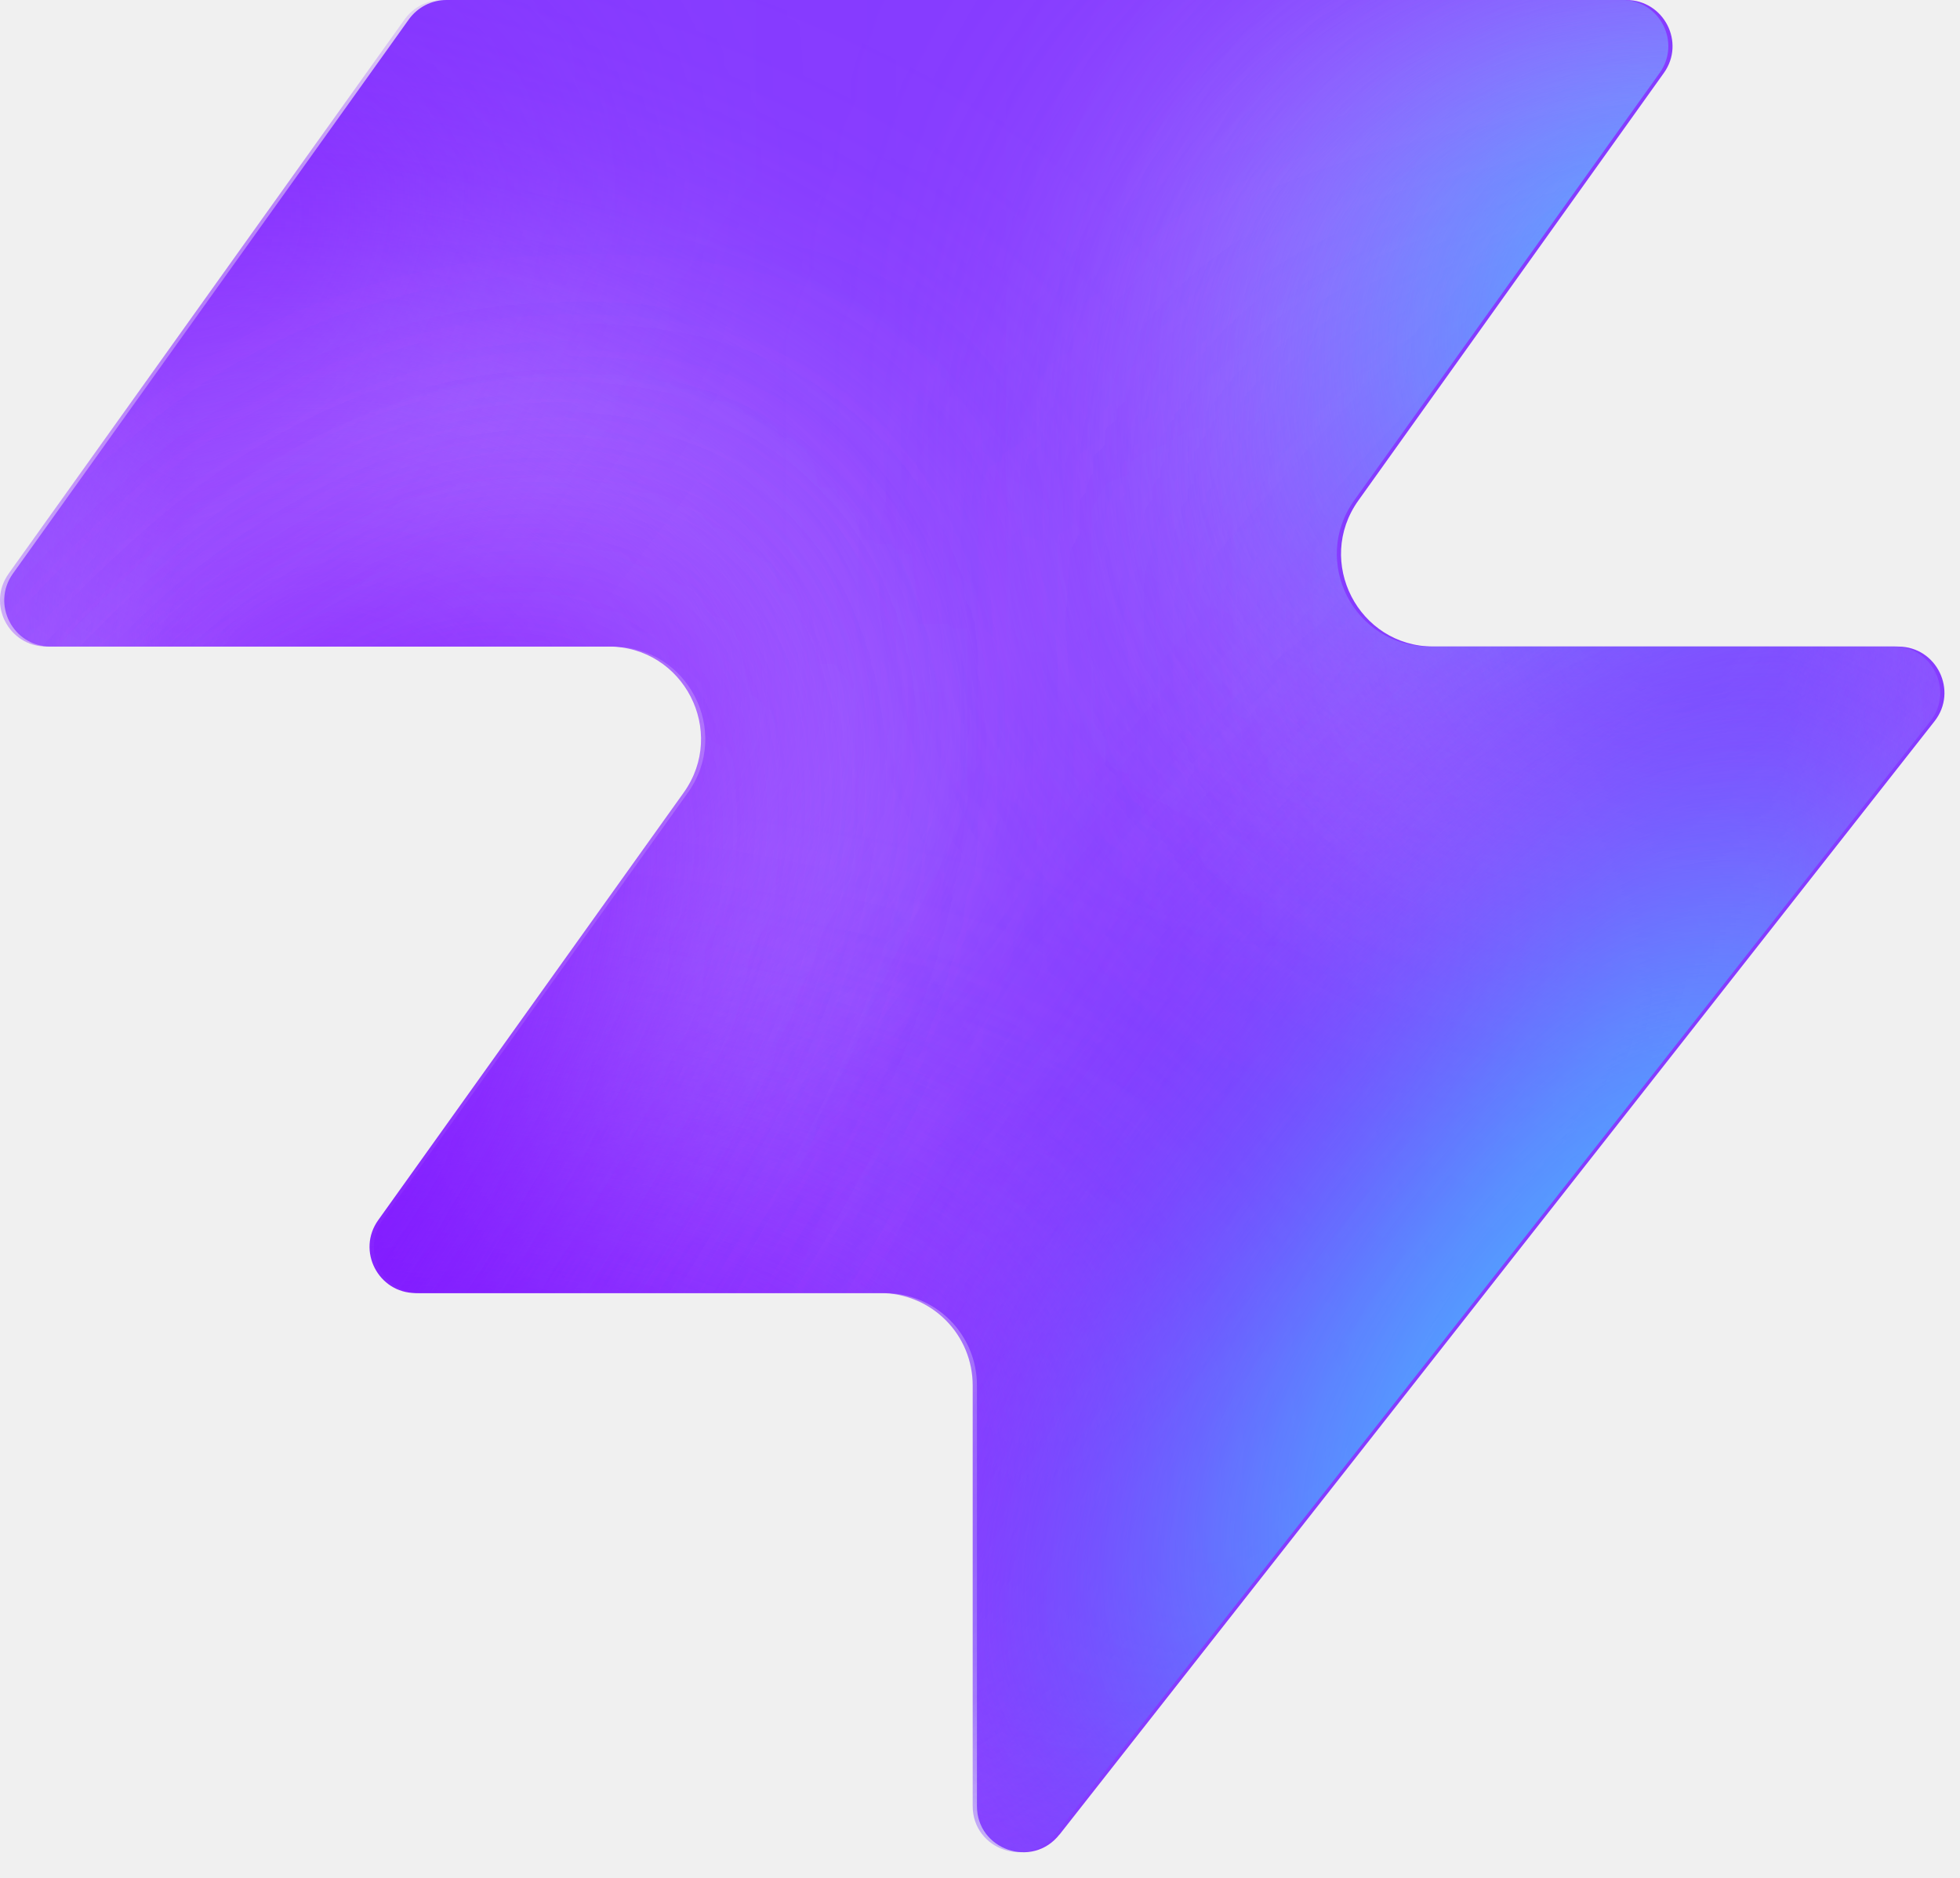
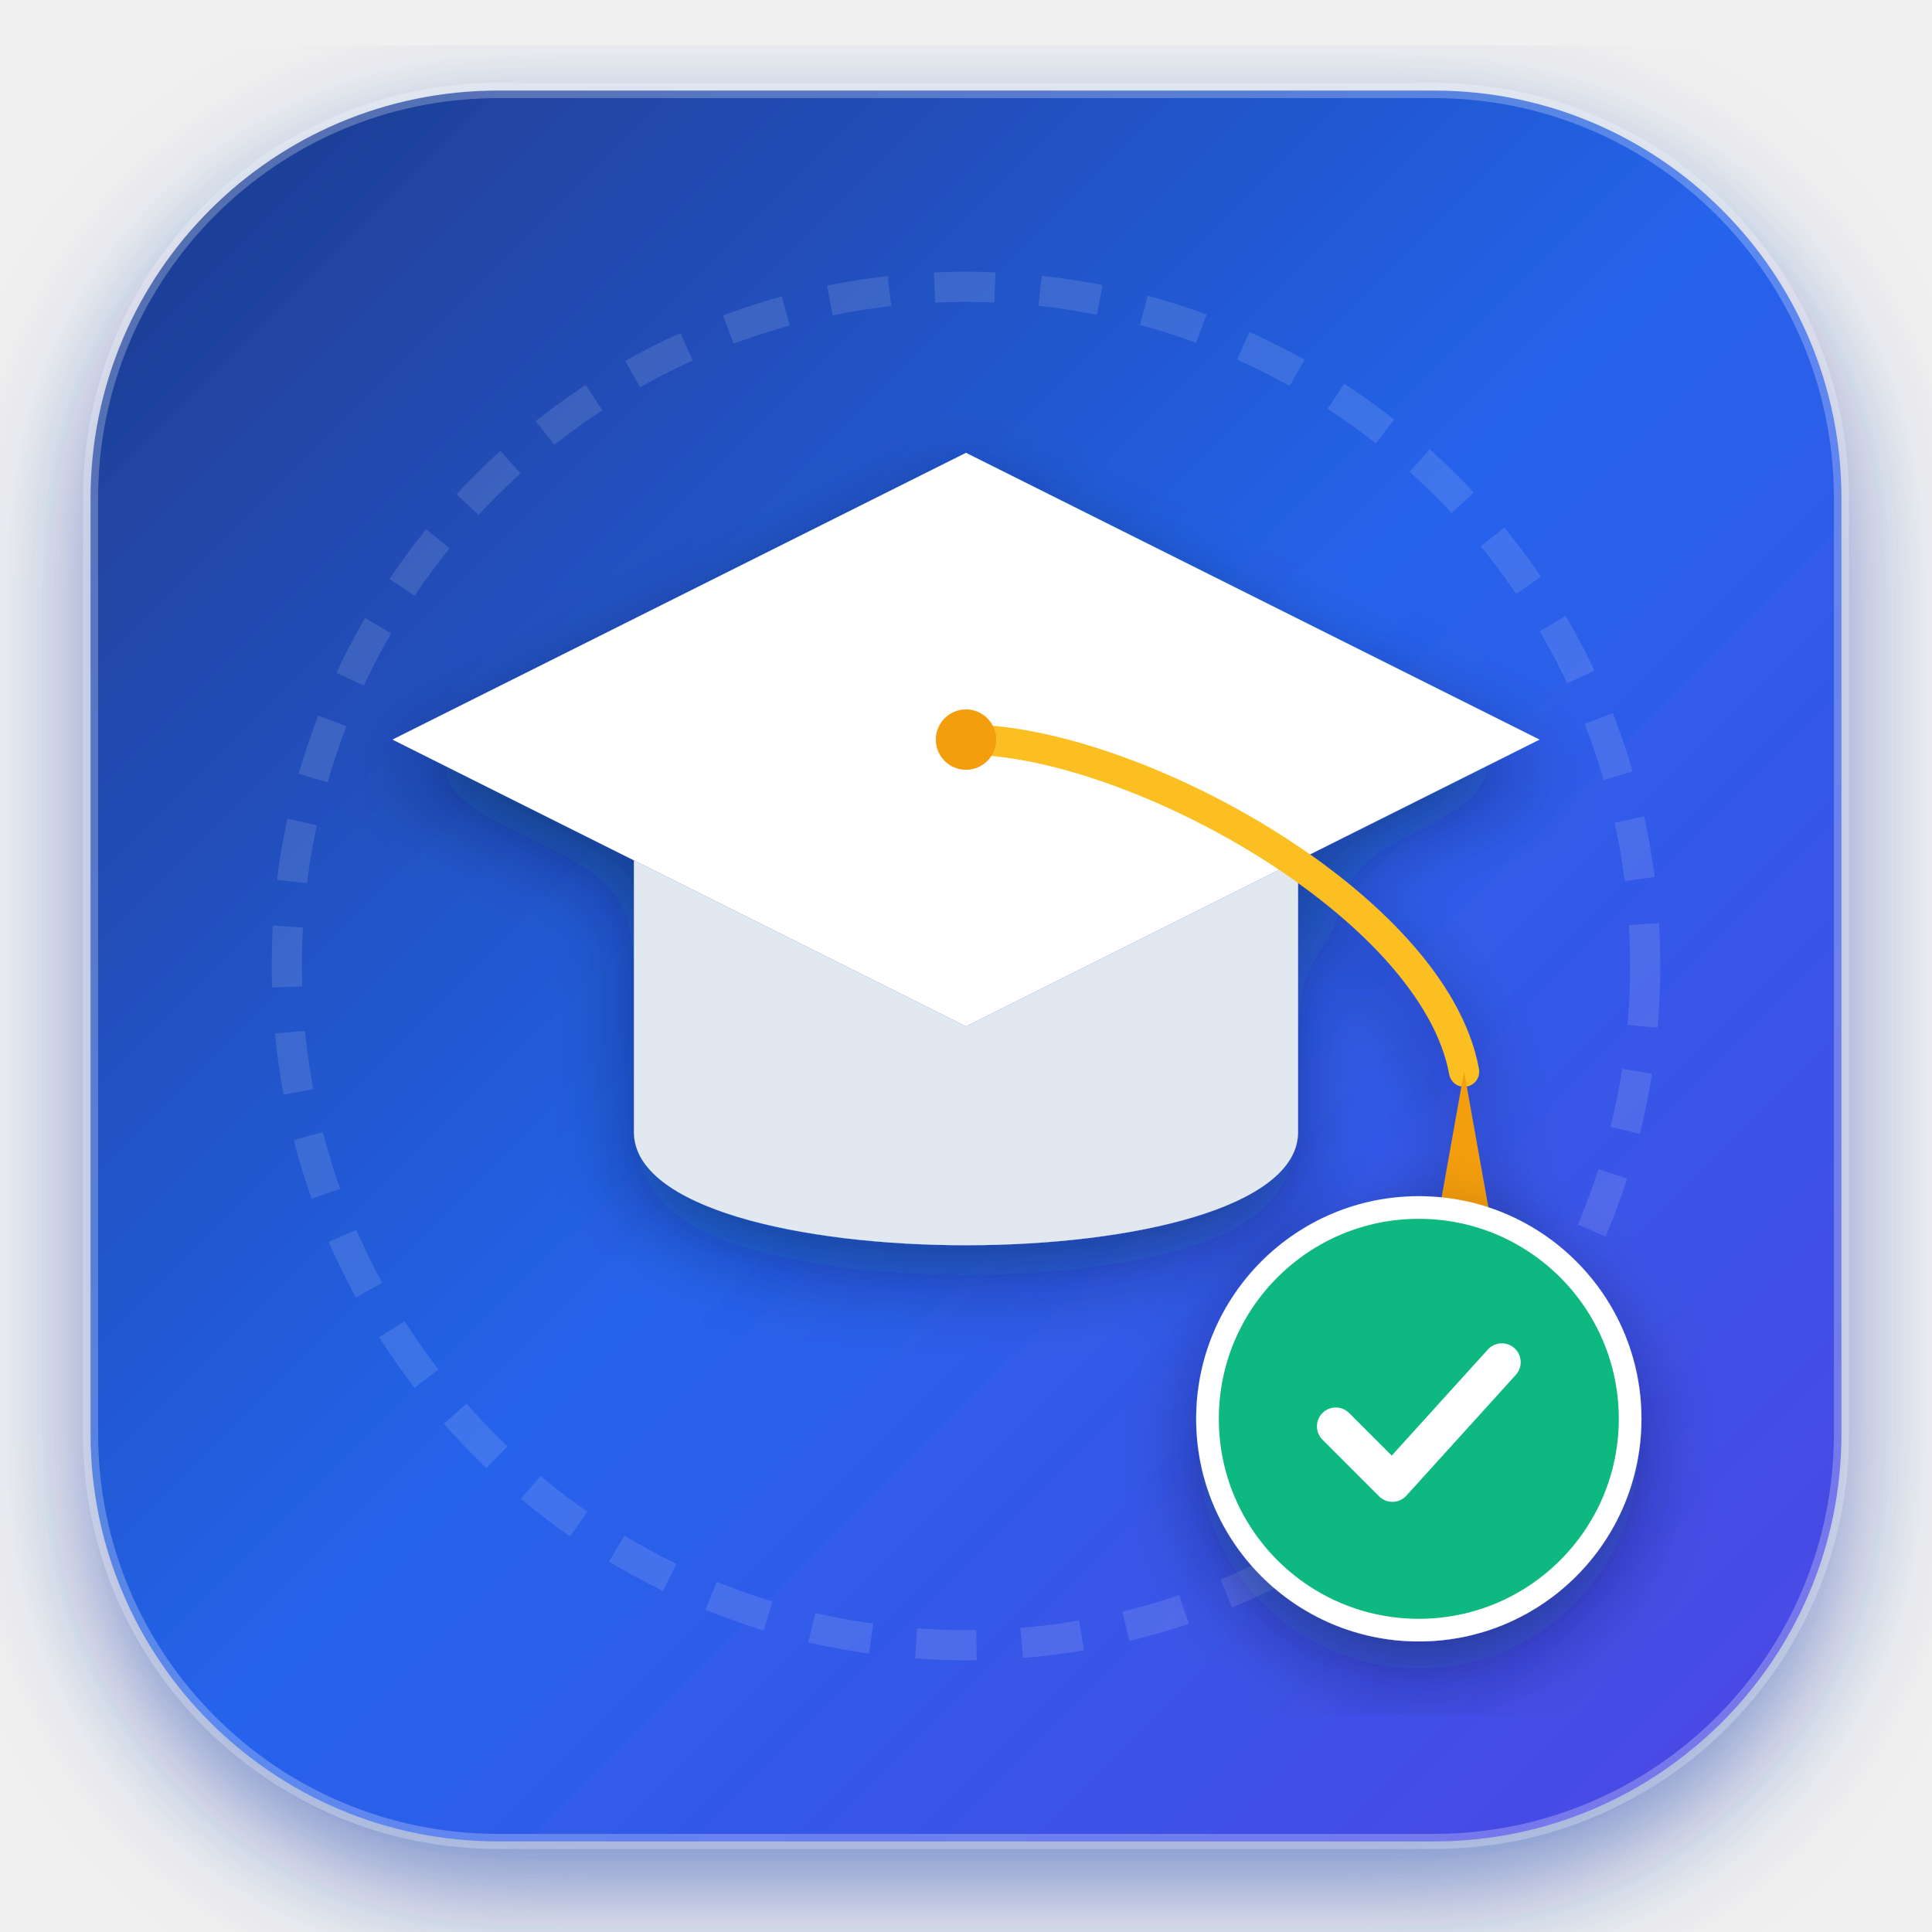
- <svg xmlns="http://www.w3.org/2000/svg" width="48" height="46" fill="none" viewBox="0 0 48 46">
-   <path fill="#863bff" d="M25.946 44.938c-.664.845-2.021.375-2.021-.698V33.937a2.26 2.26 0 0 0-2.262-2.262H10.287c-.92 0-1.456-1.04-.92-1.788l7.48-10.471c1.07-1.497 0-3.578-1.842-3.578H1.237c-.92 0-1.456-1.04-.92-1.788L10.013.474c.214-.297.556-.474.92-.474h28.894c.92 0 1.456 1.04.92 1.788l-7.48 10.471c-1.07 1.498 0 3.579 1.842 3.579h11.377c.943 0 1.473 1.088.89 1.83L25.947 44.94z" style="fill:#863bff;fill:color(display-p3 .525 .23 1);fill-opacity:1" />
-   <mask id="a" width="48" height="46" x="0" y="0" maskUnits="userSpaceOnUse" style="mask-type:alpha">
-     <path fill="#000" d="M25.842 44.938c-.664.844-2.021.375-2.021-.698V33.937a2.26 2.26 0 0 0-2.262-2.262H10.183c-.92 0-1.456-1.04-.92-1.788l7.48-10.471c1.07-1.498 0-3.579-1.842-3.579H1.133c-.92 0-1.456-1.04-.92-1.787L9.91.473c.214-.297.556-.474.92-.474h28.894c.92 0 1.456 1.04.92 1.788l-7.48 10.471c-1.07 1.498 0 3.578 1.842 3.578h11.377c.943 0 1.473 1.088.89 1.832L25.843 44.94z" style="fill:#000;fill-opacity:1" />
-   </mask>
-   <g mask="url(#a)">
-     <g filter="url(#b)">
-       <ellipse cx="5.508" cy="14.704" fill="#ede6ff" rx="5.508" ry="14.704" style="fill:#ede6ff;fill:color(display-p3 .927 .903 1);fill-opacity:1" transform="matrix(.00324 1 1 -.00324 -4.47 31.516)" />
-     </g>
-     <g filter="url(#c)">
-       <ellipse cx="10.399" cy="29.851" fill="#ede6ff" rx="10.399" ry="29.851" style="fill:#ede6ff;fill:color(display-p3 .927 .903 1);fill-opacity:1" transform="matrix(.00324 1 1 -.00324 -39.328 7.883)" />
-     </g>
-     <g filter="url(#d)">
-       <ellipse cx="5.508" cy="30.487" fill="#7e14ff" rx="5.508" ry="30.487" style="fill:#7e14ff;fill:color(display-p3 .492 .077 1);fill-opacity:1" transform="rotate(89.814 -25.913 -14.639)scale(1 -1)" />
-     </g>
-     <g filter="url(#e)">
-       <ellipse cx="5.508" cy="30.599" fill="#7e14ff" rx="5.508" ry="30.599" style="fill:#7e14ff;fill:color(display-p3 .492 .077 1);fill-opacity:1" transform="rotate(89.814 -32.644 -3.334)scale(1 -1)" />
-     </g>
-     <g filter="url(#f)">
-       <ellipse cx="5.508" cy="30.599" fill="#7e14ff" rx="5.508" ry="30.599" style="fill:#7e14ff;fill:color(display-p3 .492 .077 1);fill-opacity:1" transform="matrix(.00324 1 1 -.00324 -34.34 30.47)" />
-     </g>
-     <g filter="url(#g)">
-       <ellipse cx="14.072" cy="22.078" fill="#ede6ff" rx="14.072" ry="22.078" style="fill:#ede6ff;fill:color(display-p3 .927 .903 1);fill-opacity:1" transform="rotate(93.35 24.506 48.493)scale(-1 1)" />
-     </g>
-     <g filter="url(#h)">
-       <ellipse cx="3.47" cy="21.501" fill="#7e14ff" rx="3.47" ry="21.501" style="fill:#7e14ff;fill:color(display-p3 .492 .077 1);fill-opacity:1" transform="rotate(89.009 28.708 47.59)scale(-1 1)" />
-     </g>
-     <g filter="url(#i)">
-       <ellipse cx="3.47" cy="21.501" fill="#7e14ff" rx="3.47" ry="21.501" style="fill:#7e14ff;fill:color(display-p3 .492 .077 1);fill-opacity:1" transform="rotate(89.009 28.708 47.59)scale(-1 1)" />
-     </g>
-     <g filter="url(#j)">
-       <ellipse cx=".387" cy="8.972" fill="#7e14ff" rx="4.407" ry="29.108" style="fill:#7e14ff;fill:color(display-p3 .492 .077 1);fill-opacity:1" transform="rotate(39.51 .387 8.972)" />
-     </g>
-     <g filter="url(#k)">
-       <ellipse cx="47.523" cy="-6.092" fill="#7e14ff" rx="4.407" ry="29.108" style="fill:#7e14ff;fill:color(display-p3 .492 .077 1);fill-opacity:1" transform="rotate(37.892 47.523 -6.092)" />
-     </g>
-     <g filter="url(#l)">
-       <ellipse cx="41.412" cy="6.333" fill="#47bfff" rx="5.971" ry="9.665" style="fill:#47bfff;fill:color(display-p3 .28 .748 1);fill-opacity:1" transform="rotate(37.892 41.412 6.333)" />
-     </g>
-     <g filter="url(#m)">
-       <ellipse cx="-1.879" cy="38.332" fill="#7e14ff" rx="4.407" ry="29.108" style="fill:#7e14ff;fill:color(display-p3 .492 .077 1);fill-opacity:1" transform="rotate(37.892 -1.88 38.332)" />
-     </g>
-     <g filter="url(#n)">
-       <ellipse cx="-1.879" cy="38.332" fill="#7e14ff" rx="4.407" ry="29.108" style="fill:#7e14ff;fill:color(display-p3 .492 .077 1);fill-opacity:1" transform="rotate(37.892 -1.88 38.332)" />
-     </g>
-     <g filter="url(#o)">
-       <ellipse cx="35.651" cy="29.907" fill="#7e14ff" rx="4.407" ry="29.108" style="fill:#7e14ff;fill:color(display-p3 .492 .077 1);fill-opacity:1" transform="rotate(37.892 35.651 29.907)" />
-     </g>
-     <g filter="url(#p)">
-       <ellipse cx="38.418" cy="32.4" fill="#47bfff" rx="5.971" ry="15.297" style="fill:#47bfff;fill:color(display-p3 .28 .748 1);fill-opacity:1" transform="rotate(37.892 38.418 32.4)" />
-     </g>
-   </g>
+ <svg xmlns="http://www.w3.org/2000/svg" viewBox="0 0 512 512" width="512" height="512">
  <defs>
-     <filter id="b" width="60.045" height="41.654" x="-19.77" y="16.149" color-interpolation-filters="sRGB" filterUnits="userSpaceOnUse">
-       <feFlood flood-opacity="0" result="BackgroundImageFix" />
-       <feBlend in="SourceGraphic" in2="BackgroundImageFix" result="shape" />
-       <feGaussianBlur result="effect1_foregroundBlur_2002_17158" stdDeviation="7.659" />
+     <linearGradient id="bgGrad" x1="0%" y1="0%" x2="100%" y2="100%">
+       <stop offset="0%" stop-color="#1e3a8a" />
+       <stop offset="50%" stop-color="#2563eb" />
+       <stop offset="100%" stop-color="#4f46e5" />
+     </linearGradient>
+     <linearGradient id="accentGrad" x1="0%" y1="0%" x2="100%" y2="100%">
+       <stop offset="0%" stop-color="#38bdf8" />
+       <stop offset="100%" stop-color="#818cf8" />
+     </linearGradient>
+     <filter id="glow" x="-20%" y="-20%" width="140%" height="140%">
+       <feDropShadow dx="0" dy="12" stdDeviation="16" flood-color="#1e40af" flood-opacity="0.6" />
    </filter>
-     <filter id="c" width="90.34" height="51.437" x="-54.613" y="-7.533" color-interpolation-filters="sRGB" filterUnits="userSpaceOnUse">
-       <feFlood flood-opacity="0" result="BackgroundImageFix" />
-       <feBlend in="SourceGraphic" in2="BackgroundImageFix" result="shape" />
-       <feGaussianBlur result="effect1_foregroundBlur_2002_17158" stdDeviation="7.659" />
-     </filter>
-     <filter id="d" width="79.355" height="29.4" x="-49.64" y="2.03" color-interpolation-filters="sRGB" filterUnits="userSpaceOnUse">
-       <feFlood flood-opacity="0" result="BackgroundImageFix" />
-       <feBlend in="SourceGraphic" in2="BackgroundImageFix" result="shape" />
-       <feGaussianBlur result="effect1_foregroundBlur_2002_17158" stdDeviation="4.596" />
-     </filter>
-     <filter id="e" width="79.579" height="29.4" x="-45.045" y="20.029" color-interpolation-filters="sRGB" filterUnits="userSpaceOnUse">
-       <feFlood flood-opacity="0" result="BackgroundImageFix" />
-       <feBlend in="SourceGraphic" in2="BackgroundImageFix" result="shape" />
-       <feGaussianBlur result="effect1_foregroundBlur_2002_17158" stdDeviation="4.596" />
-     </filter>
-     <filter id="f" width="79.579" height="29.4" x="-43.513" y="21.178" color-interpolation-filters="sRGB" filterUnits="userSpaceOnUse">
-       <feFlood flood-opacity="0" result="BackgroundImageFix" />
-       <feBlend in="SourceGraphic" in2="BackgroundImageFix" result="shape" />
-       <feGaussianBlur result="effect1_foregroundBlur_2002_17158" stdDeviation="4.596" />
-     </filter>
-     <filter id="g" width="74.749" height="58.852" x="15.756" y="-17.901" color-interpolation-filters="sRGB" filterUnits="userSpaceOnUse">
-       <feFlood flood-opacity="0" result="BackgroundImageFix" />
-       <feBlend in="SourceGraphic" in2="BackgroundImageFix" result="shape" />
-       <feGaussianBlur result="effect1_foregroundBlur_2002_17158" stdDeviation="7.659" />
-     </filter>
-     <filter id="h" width="61.377" height="25.362" x="23.548" y="2.284" color-interpolation-filters="sRGB" filterUnits="userSpaceOnUse">
-       <feFlood flood-opacity="0" result="BackgroundImageFix" />
-       <feBlend in="SourceGraphic" in2="BackgroundImageFix" result="shape" />
-       <feGaussianBlur result="effect1_foregroundBlur_2002_17158" stdDeviation="4.596" />
-     </filter>
-     <filter id="i" width="61.377" height="25.362" x="23.548" y="2.284" color-interpolation-filters="sRGB" filterUnits="userSpaceOnUse">
-       <feFlood flood-opacity="0" result="BackgroundImageFix" />
-       <feBlend in="SourceGraphic" in2="BackgroundImageFix" result="shape" />
-       <feGaussianBlur result="effect1_foregroundBlur_2002_17158" stdDeviation="4.596" />
-     </filter>
-     <filter id="j" width="56.045" height="63.649" x="-27.636" y="-22.853" color-interpolation-filters="sRGB" filterUnits="userSpaceOnUse">
-       <feFlood flood-opacity="0" result="BackgroundImageFix" />
-       <feBlend in="SourceGraphic" in2="BackgroundImageFix" result="shape" />
-       <feGaussianBlur result="effect1_foregroundBlur_2002_17158" stdDeviation="4.596" />
-     </filter>
-     <filter id="k" width="54.814" height="64.646" x="20.116" y="-38.415" color-interpolation-filters="sRGB" filterUnits="userSpaceOnUse">
-       <feFlood flood-opacity="0" result="BackgroundImageFix" />
-       <feBlend in="SourceGraphic" in2="BackgroundImageFix" result="shape" />
-       <feGaussianBlur result="effect1_foregroundBlur_2002_17158" stdDeviation="4.596" />
-     </filter>
-     <filter id="l" width="33.541" height="35.313" x="24.641" y="-11.323" color-interpolation-filters="sRGB" filterUnits="userSpaceOnUse">
-       <feFlood flood-opacity="0" result="BackgroundImageFix" />
-       <feBlend in="SourceGraphic" in2="BackgroundImageFix" result="shape" />
-       <feGaussianBlur result="effect1_foregroundBlur_2002_17158" stdDeviation="4.596" />
-     </filter>
-     <filter id="m" width="54.814" height="64.646" x="-29.286" y="6.009" color-interpolation-filters="sRGB" filterUnits="userSpaceOnUse">
-       <feFlood flood-opacity="0" result="BackgroundImageFix" />
-       <feBlend in="SourceGraphic" in2="BackgroundImageFix" result="shape" />
-       <feGaussianBlur result="effect1_foregroundBlur_2002_17158" stdDeviation="4.596" />
-     </filter>
-     <filter id="n" width="54.814" height="64.646" x="-29.286" y="6.009" color-interpolation-filters="sRGB" filterUnits="userSpaceOnUse">
-       <feFlood flood-opacity="0" result="BackgroundImageFix" />
-       <feBlend in="SourceGraphic" in2="BackgroundImageFix" result="shape" />
-       <feGaussianBlur result="effect1_foregroundBlur_2002_17158" stdDeviation="4.596" />
-     </filter>
-     <filter id="o" width="54.814" height="64.646" x="8.244" y="-2.416" color-interpolation-filters="sRGB" filterUnits="userSpaceOnUse">
-       <feFlood flood-opacity="0" result="BackgroundImageFix" />
-       <feBlend in="SourceGraphic" in2="BackgroundImageFix" result="shape" />
-       <feGaussianBlur result="effect1_foregroundBlur_2002_17158" stdDeviation="4.596" />
-     </filter>
-     <filter id="p" width="39.409" height="43.623" x="18.713" y="10.588" color-interpolation-filters="sRGB" filterUnits="userSpaceOnUse">
-       <feFlood flood-opacity="0" result="BackgroundImageFix" />
-       <feBlend in="SourceGraphic" in2="BackgroundImageFix" result="shape" />
-       <feGaussianBlur result="effect1_foregroundBlur_2002_17158" stdDeviation="4.596" />
+     <filter id="capShadow" x="-20%" y="-20%" width="140%" height="140%">
+       <feDropShadow dx="0" dy="8" stdDeviation="10" flood-color="#0f172a" flood-opacity="0.4" />
    </filter>
  </defs>
+   <rect x="24" y="24" width="464" height="464" rx="108" fill="url(#bgGrad)" filter="url(#glow)" />
+   <rect x="24" y="24" width="464" height="464" rx="108" fill="none" stroke="rgba(255,255,255,0.25)" stroke-width="4" />
+   <circle cx="256" cy="256" r="180" fill="none" stroke="rgba(255,255,255,0.12)" stroke-width="8" stroke-dasharray="16 12" />
+   <g filter="url(#capShadow)">
+     <polygon points="256,120 408,196 256,272 104,196" fill="#ffffff" />
+     <path d="M168,228 L168,300 C168,340 344,340 344,300 L344,228 L256,272 Z" fill="#e2e8f0" />
+     <path d="M256,196 C300,196 380,240 388,284" fill="none" stroke="#fbbf24" stroke-width="8" stroke-linecap="round" />
+     <circle cx="256" cy="196" r="8" fill="#f59e0b" />
+     <polygon points="388,284 378,340 398,340" fill="#f59e0b" />
+   </g>
+   <g transform="translate(320, 320)">
+     <circle cx="56" cy="56" r="56" fill="#10b981" filter="url(#capShadow)" stroke="#ffffff" stroke-width="6" />
+     <path d="M34,58 L49,73 L78,41" fill="none" stroke="#ffffff" stroke-width="10" stroke-linecap="round" stroke-linejoin="round" />
+   </g>
</svg>
